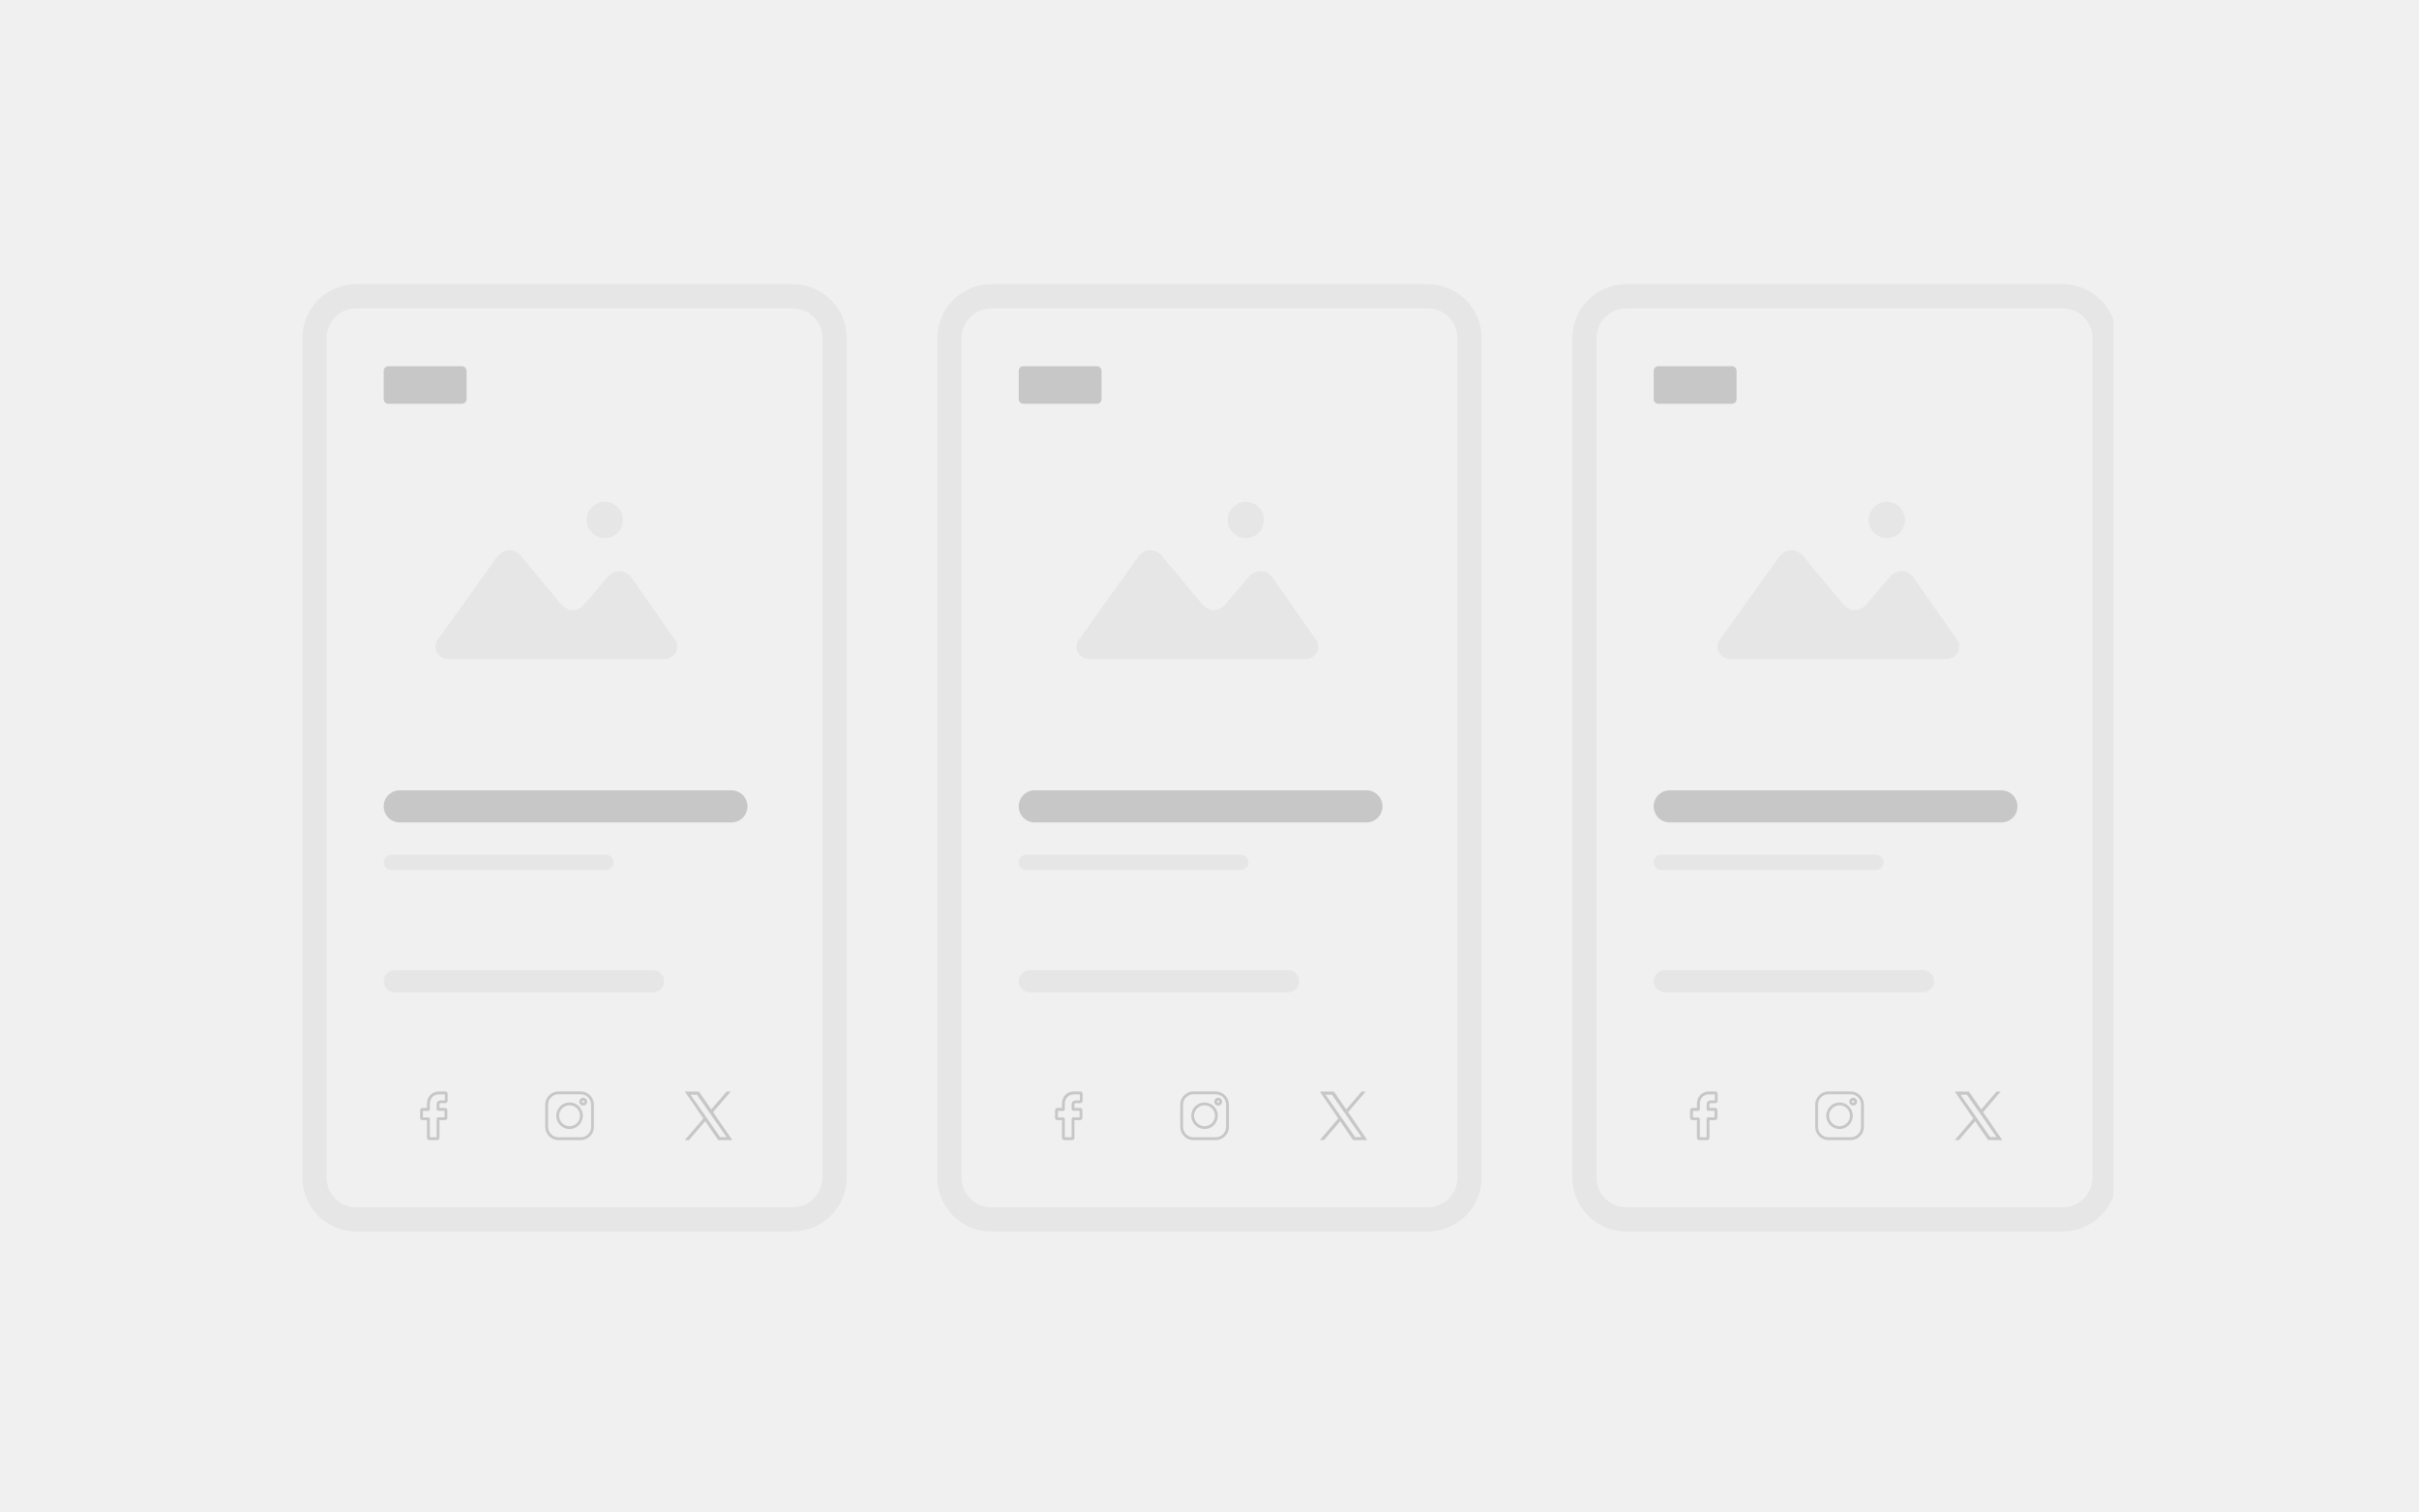
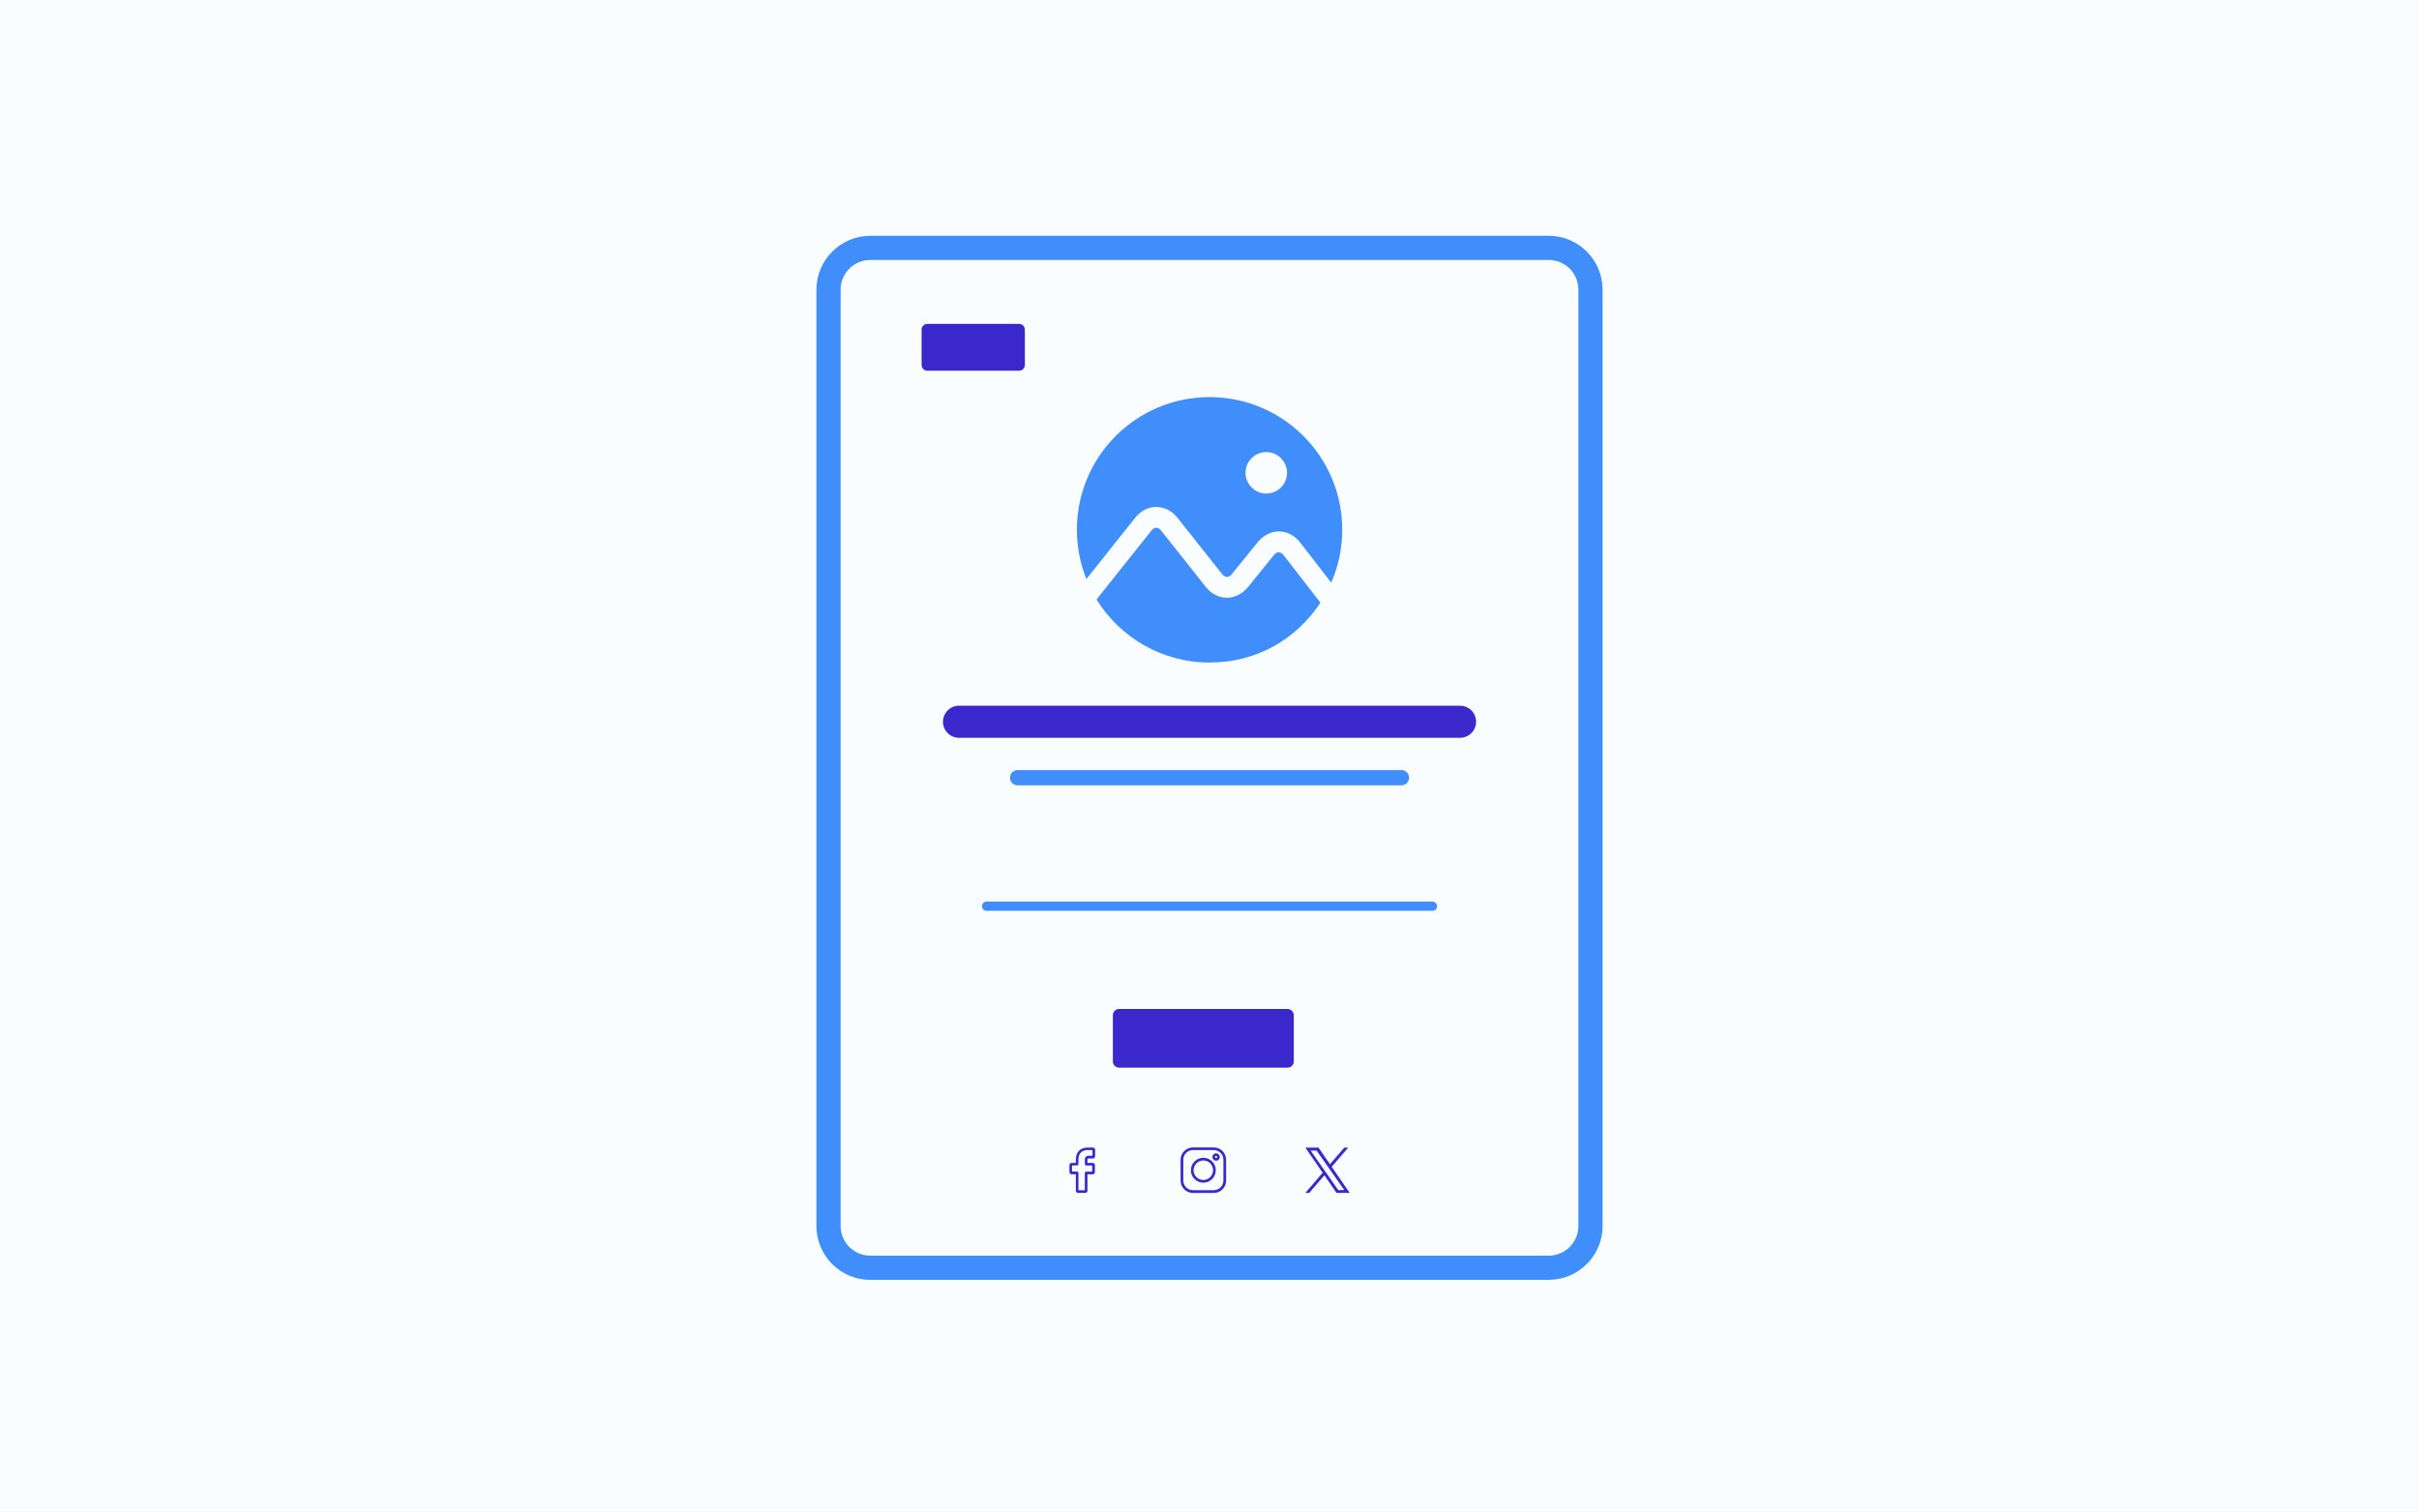
<svg xmlns="http://www.w3.org/2000/svg" width="400" height="250" fill="none">
-   <g clip-path="url(#a)">
-     <path d="M131.09 203.69H58.91c-4.92 0-8.91-4-8.91-8.91V55.91C50 51 54 47 58.91 47h72.18c4.92 0 8.91 4 8.91 8.91v138.86c0 4.92-4 8.91-8.91 8.91v.01zM58.91 51C56.2 51 54 53.2 54 55.91v138.86c0 2.71 2.2 4.91 4.91 4.91h72.18c2.71 0 4.91-2.2 4.91-4.91V55.91c0-2.71-2.2-4.91-4.91-4.91H58.91z" fill="#E7E6E6" />
-     <path d="M120.95 130.72H66.1a2.65 2.65 0 0 0-2.65 2.65v.01a2.65 2.65 0 0 0 2.65 2.65h54.85a2.65 2.65 0 0 0 2.65-2.65v-.01a2.65 2.65 0 0 0-2.65-2.65z" fill="#C7C7C7" />
-     <path d="M100.19 141.37H64.71a1.26 1.26 0 1 0 0 2.52h35.48a1.26 1.26 0 1 0 0-2.52zM107.97 160.46H65.29c-1.016 0-1.84.822-1.84 1.835s.824 1.835 1.84 1.835h42.68c1.016 0 1.84-.822 1.84-1.835a1.838 1.838 0 0 0-1.84-1.835z" fill="#E7E6E6" />
-     <path d="M72.28 188.57h-1.29a.39.39 0 0 1-.39-.39v-2.91h-.75a.39.39 0 0 1-.39-.39v-1.25c0-.22.18-.39.39-.39h.75v-.62c0-.62.19-1.15.56-1.52.37-.38.89-.58 1.49-.58h.98c.22 0 .39.18.39.39v1.16c0 .22-.18.39-.39.39h-.66c-.2 0-.25.04-.26.05-.02.02-.04.08-.04.24v.49h.92c.07 0 .14.02.19.05.12.07.2.2.2.34v1.25c0 .22-.18.39-.39.39h-.92v2.91c0 .22-.18.39-.39.39zm-1.21-.47h1.13v-3.04c0-.14.12-.26.26-.26h1.05v-1.08h-1.05c-.14 0-.26-.12-.26-.26v-.7c0-.18.02-.39.16-.55.17-.19.43-.21.62-.21h.58v-.99h-.9c-.98 0-1.58.62-1.58 1.63v.84c0 .14-.12.26-.26.26h-.88v1.08h.88c.14 0 .26.12.26.26v3.04l-.01-.02zM117.92 183.94l2.92-3.4h-.69l-2.54 2.95-2.03-2.95h-2.34l3.06 4.46-3.06 3.56h.69l2.68-3.11 2.14 3.11h2.34l-3.18-4.63.01.01zm-.95 1.1-.31-.44-2.47-3.53h1.06l1.99 2.85.31.44 2.59 3.71h-1.06l-2.11-3.03zM96.03 180.52h-3.69c-1.2 0-2.18.98-2.18 2.18v3.69c0 1.2.98 2.18 2.18 2.18h3.69c1.2 0 2.18-.98 2.18-2.18v-3.69c0-1.2-.98-2.18-2.18-2.18zm1.71 5.87c0 .94-.77 1.71-1.71 1.71h-3.69c-.94 0-1.71-.77-1.71-1.71v-3.69c0-.94.77-1.71 1.71-1.71h3.69c.94 0 1.71.77 1.71 1.71v3.69z" fill="#C7C7C7" />
-     <path d="M94.18 182.34c-1.21 0-2.2.99-2.2 2.2 0 1.21.99 2.2 2.2 2.2 1.21 0 2.2-.99 2.2-2.2 0-1.21-.99-2.2-2.2-2.2zm0 3.93c-.95 0-1.73-.78-1.73-1.73s.78-1.73 1.73-1.73 1.73.78 1.73 1.73-.78 1.73-1.73 1.73zM96.44 181.56c-.36 0-.65.29-.65.65 0 .36.29.65.65.65.36 0 .65-.29.65-.65 0-.36-.29-.65-.65-.65zm0 .83a.18.18 0 0 1-.18-.18c0-.1.08-.18.18-.18.1 0 .18.08.18.18 0 .1-.08.18-.18.18zM76.39 60.57H64.21a.76.76 0 0 0-.76.76v4.69c0 .42.34.76.76.76h12.18c.42 0 .76-.34.76-.76v-4.69a.76.76 0 0 0-.76-.76z" fill="#C7C7C7" />
-     <path d="M236.09 203.69h-72.18c-4.92 0-8.91-4-8.91-8.91V55.91c0-4.91 4-8.91 8.91-8.91h72.18c4.92 0 8.91 4 8.91 8.91v138.86c0 4.92-4 8.91-8.91 8.91v.01zM163.91 51c-2.71 0-4.91 2.2-4.91 4.91v138.86c0 2.71 2.2 4.91 4.91 4.91h72.18c2.71 0 4.91-2.2 4.91-4.91V55.91c0-2.71-2.2-4.91-4.91-4.91h-72.18z" fill="#E7E6E6" />
-     <path d="M225.95 130.72H171.1a2.65 2.65 0 0 0-2.65 2.65v.01a2.65 2.65 0 0 0 2.65 2.65h54.85a2.65 2.65 0 0 0 2.65-2.65v-.01a2.65 2.65 0 0 0-2.65-2.65z" fill="#C7C7C7" />
-     <path d="M205.19 141.37h-35.48a1.26 1.26 0 1 0 0 2.52h35.48a1.26 1.26 0 1 0 0-2.52zM212.97 160.46h-42.68c-1.016 0-1.84.822-1.84 1.835s.824 1.835 1.84 1.835h42.68c1.016 0 1.84-.822 1.84-1.835a1.838 1.838 0 0 0-1.84-1.835z" fill="#E7E6E6" />
-     <path d="M177.28 188.57h-1.29a.39.39 0 0 1-.39-.39v-2.91h-.75a.39.39 0 0 1-.39-.39v-1.25c0-.22.18-.39.39-.39h.75v-.62c0-.62.19-1.15.56-1.52.37-.38.89-.58 1.49-.58h.98c.22 0 .39.18.39.39v1.16c0 .22-.18.39-.39.39h-.66c-.2 0-.25.04-.26.05-.02.02-.04.08-.04.24v.49h.92c.07 0 .14.02.19.05.12.07.2.2.2.34v1.25c0 .22-.18.39-.39.39h-.92v2.91c0 .22-.18.39-.39.39zm-1.21-.47h1.13v-3.04c0-.14.12-.26.26-.26h1.05v-1.08h-1.05c-.14 0-.26-.12-.26-.26v-.7c0-.18.02-.39.16-.55.17-.19.43-.21.62-.21h.58v-.99h-.9c-.98 0-1.58.62-1.58 1.63v.84c0 .14-.12.26-.26.26h-.88v1.08h.88c.14 0 .26.12.26.26v3.04l-.01-.02zM222.92 183.94l2.92-3.4h-.69l-2.54 2.95-2.03-2.95h-2.34l3.06 4.46-3.06 3.56h.69l2.68-3.11 2.14 3.11h2.34l-3.18-4.63.01.01zm-.95 1.1-.31-.44-2.47-3.53h1.06l1.99 2.85.31.44 2.59 3.71h-1.06l-2.11-3.03zM201.03 180.52h-3.69c-1.2 0-2.18.98-2.18 2.18v3.69c0 1.2.98 2.18 2.18 2.18h3.69c1.2 0 2.18-.98 2.18-2.18v-3.69c0-1.2-.98-2.18-2.18-2.18zm1.71 5.87c0 .94-.77 1.71-1.71 1.71h-3.69c-.94 0-1.71-.77-1.71-1.71v-3.69c0-.94.77-1.71 1.71-1.71h3.69c.94 0 1.71.77 1.71 1.71v3.69z" fill="#C7C7C7" />
-     <path d="M199.18 182.34c-1.21 0-2.2.99-2.2 2.2 0 1.21.99 2.2 2.2 2.2 1.21 0 2.2-.99 2.2-2.2 0-1.21-.99-2.2-2.2-2.2zm0 3.93c-.95 0-1.73-.78-1.73-1.73s.78-1.73 1.73-1.73 1.73.78 1.73 1.73-.78 1.73-1.73 1.73zM201.44 181.56c-.36 0-.65.29-.65.65 0 .36.29.65.65.65.36 0 .65-.29.65-.65 0-.36-.29-.65-.65-.65zm0 .83a.18.18 0 0 1-.18-.18c0-.1.08-.18.18-.18.1 0 .18.08.18.18 0 .1-.08.18-.18.18zM181.39 60.57h-12.18a.76.76 0 0 0-.76.76v4.69c0 .42.34.76.76.76h12.18c.42 0 .76-.34.76-.76v-4.69a.76.76 0 0 0-.76-.76z" fill="#C7C7C7" />
-     <path d="M341.09 203.69h-72.18c-4.92 0-8.91-4-8.91-8.91V55.91c0-4.91 4-8.91 8.91-8.91h72.18c4.92 0 8.91 4 8.91 8.91v138.86c0 4.92-4 8.91-8.91 8.91v.01zM268.91 51c-2.71 0-4.91 2.2-4.91 4.91v138.86c0 2.71 2.2 4.91 4.91 4.91h72.18c2.71 0 4.91-2.2 4.91-4.91V55.91c0-2.71-2.2-4.91-4.91-4.91h-72.18z" fill="#E7E6E6" />
-     <path d="M330.95 130.72H276.1a2.65 2.65 0 0 0-2.65 2.65v.01a2.65 2.65 0 0 0 2.65 2.65h54.85a2.65 2.65 0 0 0 2.65-2.65v-.01a2.65 2.65 0 0 0-2.65-2.65z" fill="#C7C7C7" />
-     <path d="M310.19 141.37h-35.48a1.26 1.26 0 1 0 0 2.52h35.48a1.26 1.26 0 1 0 0-2.52zM317.97 160.46h-42.68c-1.016 0-1.84.822-1.84 1.835s.824 1.835 1.84 1.835h42.68c1.016 0 1.84-.822 1.84-1.835a1.838 1.838 0 0 0-1.84-1.835z" fill="#E7E6E6" />
-     <path d="M282.28 188.57h-1.29a.39.39 0 0 1-.39-.39v-2.91h-.75a.39.39 0 0 1-.39-.39v-1.25c0-.22.18-.39.39-.39h.75v-.62c0-.62.19-1.15.56-1.52.37-.38.89-.58 1.49-.58h.98c.22 0 .39.18.39.39v1.16c0 .22-.18.39-.39.39h-.66c-.2 0-.25.04-.26.05-.02.02-.04.08-.04.24v.49h.92c.07 0 .14.02.19.05.12.07.2.2.2.34v1.25c0 .22-.18.39-.39.39h-.92v2.91c0 .22-.18.39-.39.39zm-1.21-.47h1.13v-3.04c0-.14.12-.26.26-.26h1.05v-1.08h-1.05c-.14 0-.26-.12-.26-.26v-.7c0-.18.02-.39.16-.55.17-.19.43-.21.62-.21h.58v-.99h-.9c-.98 0-1.58.62-1.58 1.63v.84c0 .14-.12.26-.26.26h-.88v1.08h.88c.14 0 .26.12.26.26v3.04l-.01-.02zM327.92 183.94l2.92-3.4h-.69l-2.54 2.95-2.03-2.95h-2.34l3.06 4.46-3.06 3.56h.69l2.68-3.11 2.14 3.11h2.34l-3.18-4.63.01.01zm-.95 1.1-.31-.44-2.47-3.53h1.06l1.99 2.85.31.44 2.59 3.71h-1.06l-2.11-3.03zM306.03 180.52h-3.69c-1.2 0-2.18.98-2.18 2.18v3.69c0 1.2.98 2.18 2.18 2.18h3.69c1.2 0 2.18-.98 2.18-2.18v-3.69c0-1.2-.98-2.18-2.18-2.18zm1.71 5.87c0 .94-.77 1.71-1.71 1.71h-3.69c-.94 0-1.71-.77-1.71-1.71v-3.69c0-.94.77-1.71 1.71-1.71h3.69c.94 0 1.71.77 1.71 1.71v3.69z" fill="#C7C7C7" />
-     <path d="M304.18 182.34c-1.21 0-2.2.99-2.2 2.2 0 1.21.99 2.2 2.2 2.2 1.21 0 2.2-.99 2.2-2.2 0-1.21-.99-2.2-2.2-2.2zm0 3.93c-.95 0-1.73-.78-1.73-1.73s.78-1.73 1.73-1.73 1.73.78 1.73 1.73-.78 1.73-1.73 1.73zM306.44 181.56c-.36 0-.65.29-.65.65 0 .36.29.65.65.65.36 0 .65-.29.65-.65 0-.36-.29-.65-.65-.65zm0 .83a.18.18 0 0 1-.18-.18c0-.1.08-.18.18-.18.1 0 .18.08.18.18 0 .1-.08.18-.18.18zM286.39 60.57h-12.18a.76.76 0 0 0-.76.76v4.69c0 .42.34.76.76.76h12.18c.42 0 .76-.34.76-.76v-4.69a.76.76 0 0 0-.76-.76z" fill="#C7C7C7" />
-   </g>
-   <path d="M100 89a3 3 0 1 0 0-6 3 3 0 0 0 0 6zM109.866 109c1.644 0 2.668-1.706 1.842-3.059l-7.366-10.512c-1.05-1.238-2.642-1.296-3.744-.131l-4.07 4.772c-1.11 1.173-2.71 1.107-3.76-.156l-6.592-7.92c-1.102-1.321-2.797-1.33-3.898 0L72.32 105.9c-.877 1.353.147 3.092 1.816 3.092h35.729V109zM206 89a3 3 0 1 0 0-6 3 3 0 0 0 0 6zM215.866 109c1.644 0 2.668-1.706 1.842-3.059l-7.366-10.512c-1.05-1.238-2.642-1.296-3.744-.131l-4.07 4.772c-1.11 1.173-2.711 1.107-3.76-.156l-6.592-7.92c-1.102-1.321-2.797-1.33-3.898 0l-9.957 13.906c-.877 1.353.147 3.092 1.816 3.092h35.729V109zM312 89a3 3 0 1 0 0-6 3 3 0 0 0 0 6zM321.866 109c1.644 0 2.668-1.706 1.842-3.059l-7.366-10.512c-1.05-1.238-2.642-1.296-3.744-.131l-4.07 4.772c-1.11 1.173-2.711 1.107-3.76-.156l-6.592-7.92c-1.102-1.321-2.797-1.33-3.898 0l-9.957 13.906c-.877 1.353.147 3.092 1.816 3.092h35.729V109z" fill="#E7E6E6" />
-   <defs>
-     <clipPath id="a">
-       <path fill="#fff" transform="translate(50 47)" d="M0 0h299.47v156.69H0z" />
-     </clipPath>
-   </defs>
+   <path fill="#FAFDFF" d="M0 0h400v250H0z" />
+   <path d="M256.09 211.69H143.91c-4.92 0-8.91-4-8.91-8.91V47.91c0-4.91 4-8.91 8.91-8.91h112.18c4.92 0 8.91 4 8.91 8.91v154.86c0 4.92-4 8.91-8.91 8.91v.01zM143.91 43c-2.71 0-4.91 2.2-4.91 4.91v154.86c0 2.71 2.2 4.91 4.91 4.91h112.18c2.71 0 4.91-2.2 4.91-4.91V47.91c0-2.71-2.2-4.91-4.91-4.91H143.91z" fill="#3F8EFC" />
+   <path d="M241.43 116.72h-82.85a2.65 2.65 0 0 0-2.65 2.65v.01a2.65 2.65 0 0 0 2.65 2.65h82.85a2.65 2.65 0 0 0 2.65-2.65v-.01a2.65 2.65 0 0 0-2.65-2.65z" fill="#3B28CC" />
+   <path d="M231.74 127.37h-63.48a1.26 1.26 0 1 0 0 2.52h63.48a1.26 1.26 0 1 0 0-2.52zM236.87 149.12h-73.73a.76.76 0 0 0-.76.76v.01c0 .42.34.76.76.76h73.73c.42 0 .76-.34.76-.76v-.01a.76.76 0 0 0-.76-.76zM191.21 83.85c1.34 0 2.59.65 3.51 1.81l7.34 9.26c.25.32.54.5.81.51.32.02.59-.22.77-.41l4.47-5.51c.99-1.09 2.19-1.63 3.46-1.61 1.28.03 2.48.66 3.37 1.76l5.19 6.71c1.17-2.68 1.82-5.64 1.82-8.75 0-12.12-9.82-21.94-21.94-21.94-12.12 0-21.94 9.82-21.94 21.94 0 2.88.56 5.63 1.57 8.15l8.07-10.13c.92-1.16 2.17-1.8 3.51-1.8l-.01.01zm18.18-9.08c1.89 0 3.43 1.54 3.43 3.43 0 1.89-1.54 3.43-3.43 3.43-1.89 0-3.43-1.54-3.43-3.43 0-1.89 1.54-3.43 3.43-3.43z" fill="#3F8EFC" />
+   <path d="M211.48 91.33h-.02c-.31 0-.58.22-.75.41l-4.47 5.51c-.99 1.1-2.24 1.65-3.48 1.61-1.29-.04-2.5-.68-3.39-1.81l-7.34-9.26c-.26-.33-.56-.51-.83-.51-.27 0-.57.18-.83.51l-9.05 11.36c3.87 6.26 10.78 10.43 18.68 10.43s14.42-3.94 18.34-9.9l-6.09-7.87c-.23-.28-.51-.46-.78-.47l.01-.01z" fill="#3F8EFC" />
+   <path d="M179.46 197.3h-1.2c-.2 0-.36-.16-.36-.36v-2.72h-.7c-.2 0-.36-.16-.36-.36v-1.16c0-.2.16-.36.36-.36h.7v-.58c0-.58.18-1.07.52-1.42.34-.35.83-.54 1.39-.54h.92c.2 0 .36.17.36.37v1.08c0 .2-.16.36-.36.36h-.62c-.19 0-.24.04-.25.05-.02.02-.04.07-.04.22v.46h.86c.06 0 .13.02.18.05.12.06.19.19.19.32v1.16c0 .2-.16.36-.37.36h-.86v2.72c0 .2-.16.36-.36.36v-.01zm-1.13-.44h1.05v-2.84c0-.13.11-.24.24-.24h.98v-1.01h-.98c-.13 0-.24-.11-.24-.24v-.66c0-.17.02-.37.15-.52.16-.18.4-.2.58-.2h.54v-.93h-.84c-.91 0-1.48.58-1.48 1.52v.78c0 .13-.11.24-.24.24h-.82v1.01h.82c.13 0 .24.11.24.24V196.86zM220.21 192.98l2.73-3.17h-.65l-2.37 2.75-1.89-2.75h-2.18l2.86 4.16-2.86 3.33h.65l2.5-2.91 2 2.91h2.18l-2.97-4.32zm-.89 1.03-.29-.41-2.31-3.3h.99l1.86 2.66.29.41 2.42 3.46h-.99l-1.97-2.82zM200.71 189.78h-3.45c-1.12 0-2.04.91-2.04 2.04v3.45c0 1.12.91 2.04 2.04 2.04h3.45c1.12 0 2.04-.91 2.04-2.04v-3.45c0-1.12-.91-2.04-2.04-2.04zm1.59 5.48c0 .88-.72 1.59-1.59 1.59h-3.45c-.88 0-1.59-.72-1.59-1.59v-3.45c0-.88.72-1.59 1.59-1.59h3.45c.88 0 1.59.72 1.59 1.59v3.45z" fill="#3B28CC" />
+   <path d="M198.98 191.49c-1.13 0-2.06.92-2.06 2.06 0 1.14.92 2.06 2.06 2.06 1.14 0 2.06-.92 2.06-2.06 0-1.14-.92-2.06-2.06-2.06zm0 3.67a1.609 1.609 0 1 1 0-3.22 1.609 1.609 0 1 1 0 3.22zM201.09 190.76c-.33 0-.61.27-.61.61 0 .34.27.61.61.61.34 0 .61-.27.61-.61 0-.34-.27-.61-.61-.61zm0 .77c-.09 0-.17-.07-.17-.17s.07-.17.17-.17.17.07.17.17-.07.17-.17.17zM168.52 53.57h-15.18a.95.95 0 0 0-.95.95v5.84c0 .525.425.95.95.95h15.18a.95.95 0 0 0 .95-.95v-5.84a.95.95 0 0 0-.95-.95zM212.89 166.88h-27.82c-.58 0-1.05.47-1.05 1.05v7.61c0 .58.47 1.05 1.05 1.05h27.82c.58 0 1.05-.47 1.05-1.05v-7.61c0-.58-.47-1.05-1.05-1.05z" fill="#3B28CC" />
</svg>
